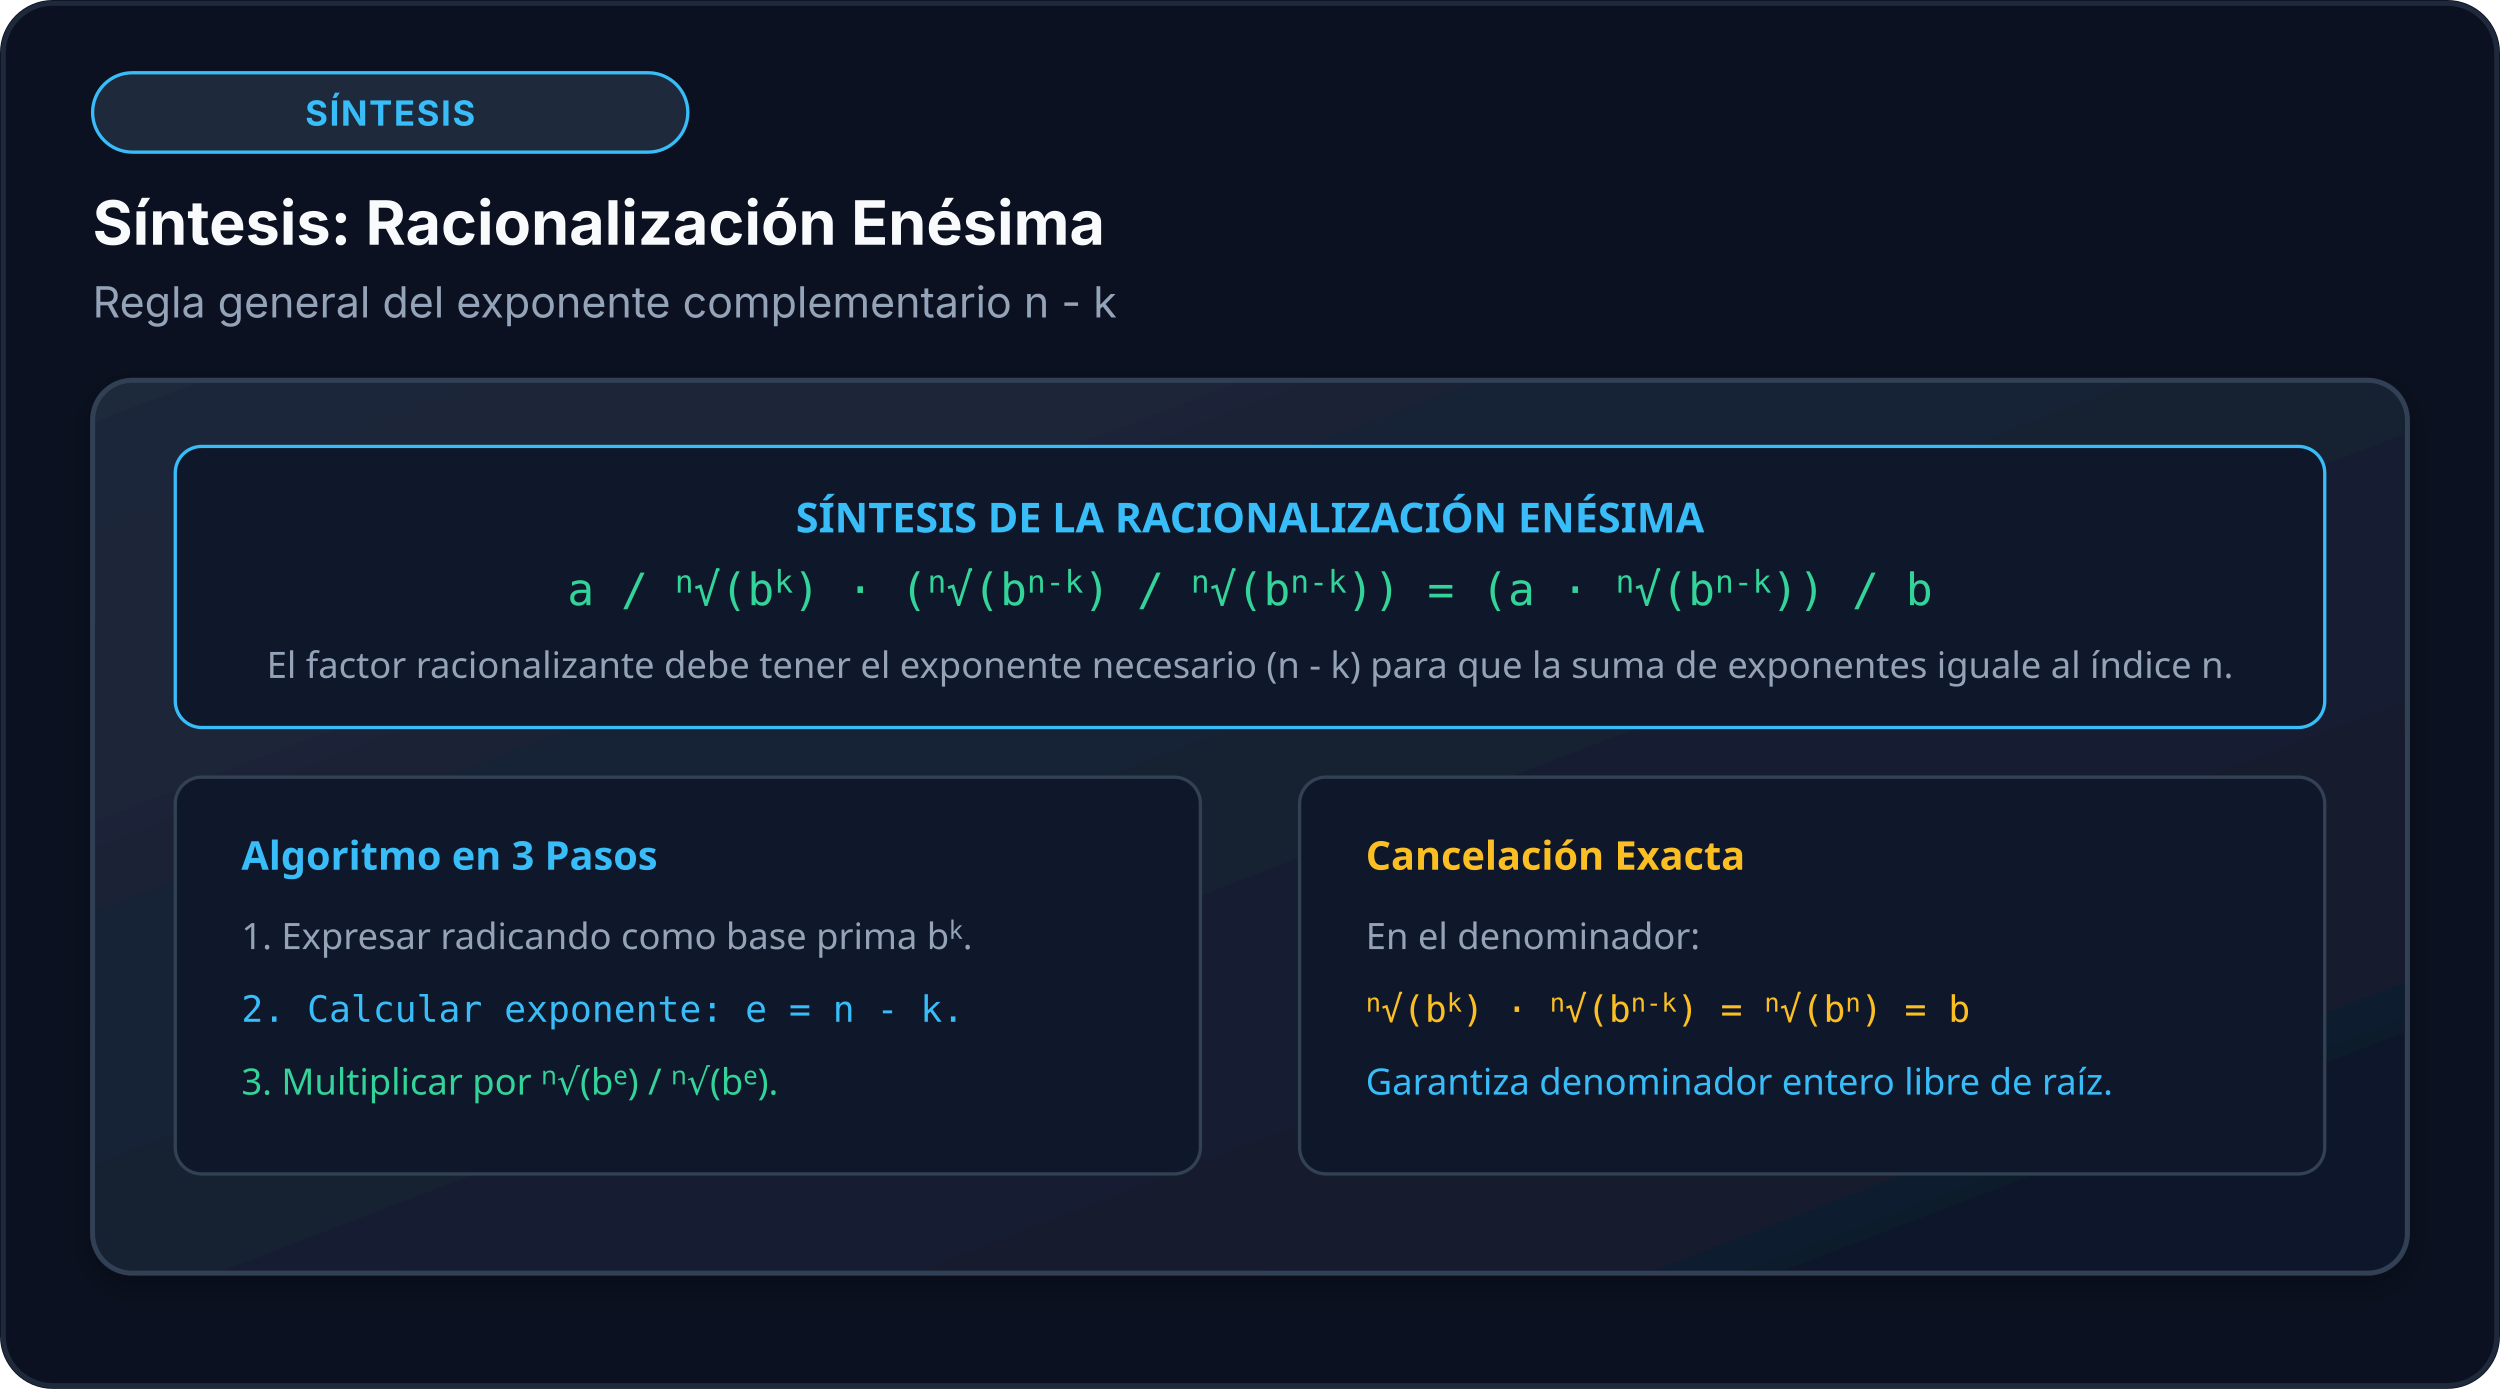
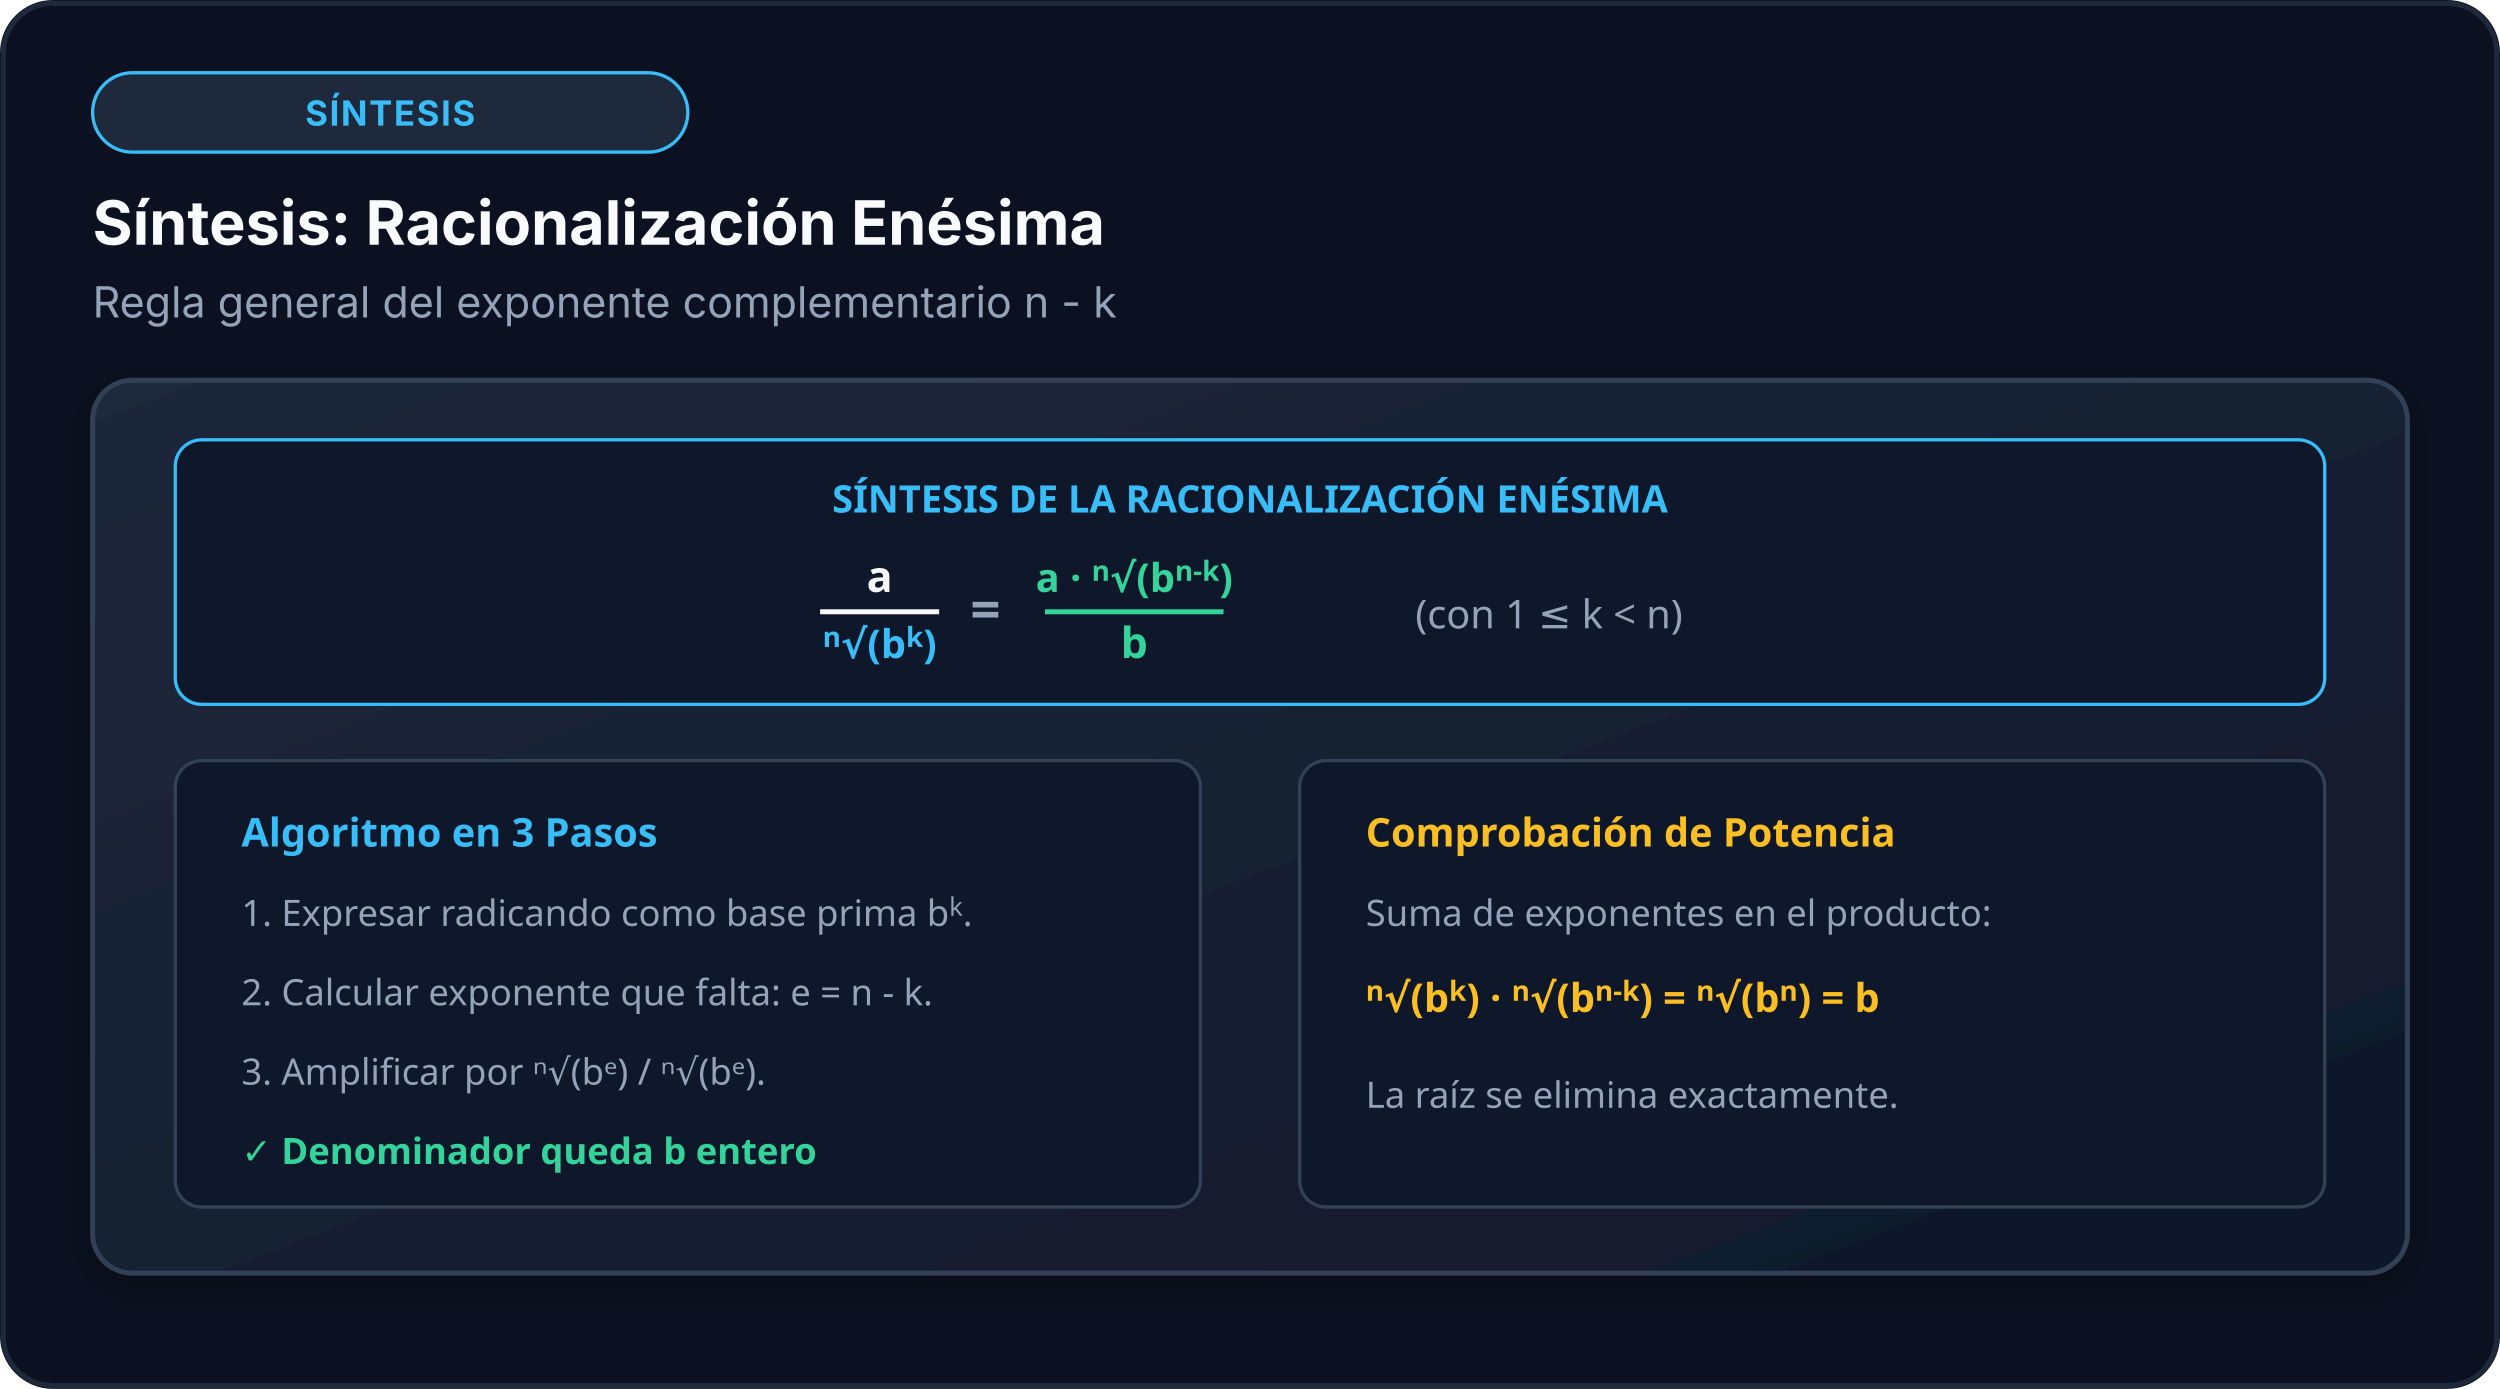
<svg xmlns="http://www.w3.org/2000/svg" viewBox="0 0 756 420" width="100%" height="100%">
  <defs>
    <linearGradient id="cardGrad" x1="0%" y1="0%" x2="100%" y2="100%">
      <stop offset="0%" stop-color="#1e293b" />
      <stop offset="100%" stop-color="#0f172a" />
    </linearGradient>
    <filter id="shadow" x="-4%" y="-4%" width="108%" height="112%">
      <feDropShadow dx="0" dy="3" stdDeviation="4" flood-color="#000000" flood-opacity="0.3" />
    </filter>
  </defs>
  <rect width="756" height="420" rx="16" fill="#0b1120" />
  <rect x="1" y="1" width="754" height="418" rx="15" fill="none" stroke="#1e293b" stroke-width="1.5" />
  <g transform="translate(28, 22)">
    <rect x="0" y="0" width="180" height="24" rx="12" fill="#1e293b" stroke="#38bdf8" stroke-width="1" />
    <text x="90" y="16" fill="#38bdf8" font-family="system-ui, -apple-system, sans-serif" font-size="10.5" font-weight="700" text-anchor="middle" letter-spacing="0.5">SÍNTESIS</text>
    <text x="0" y="52" fill="#f8fafc" font-family="system-ui, -apple-system, sans-serif" font-size="18.5" font-weight="700">Síntesis: Racionalización Enésima</text>
    <text x="0" y="74" fill="#94a3b8" font-family="system-ui, -apple-system, sans-serif" font-size="13">Regla general del exponente complementario n - k</text>
  </g>
  <g transform="translate(28, 115)">
    <rect width="700" height="270" rx="12" fill="url(#cardGrad)" stroke="#334155" stroke-width="1.5" filter="url(#shadow)" />
-     <g transform="translate(25, 20)">
-       <rect width="650" height="85" rx="8" fill="#0f172a" stroke="#38bdf8" />
-       <text x="325" y="26" fill="#38bdf8" font-family="system-ui, sans-serif" font-size="12.5" font-weight="700" text-anchor="middle">SÍNTESIS DE LA RACIONALIZACIÓN ENÉSIMA</text>
-       <text x="325" y="48" fill="#34d399" font-family="monospace" font-size="13.5" text-anchor="middle">a / <tspan baseline-shift="super" font-size="70%">n</tspan>√(b<tspan baseline-shift="super" font-size="70%">k</tspan>) · (<tspan baseline-shift="super" font-size="70%">n</tspan>√(b<tspan baseline-shift="super" font-size="70%">n-k</tspan>) / <tspan baseline-shift="super" font-size="70%">n</tspan>√(b<tspan baseline-shift="super" font-size="70%">n-k</tspan>)) = (a · <tspan baseline-shift="super" font-size="70%">n</tspan>√(b<tspan baseline-shift="super" font-size="70%">n-k</tspan>)) / b</text>
-       <text x="325" y="70" fill="#94a3b8" font-family="system-ui, sans-serif" font-size="11" text-anchor="middle">El factor racionalizante debe tener el exponente necesario (n - k) para que la suma de exponentes iguale al índice n.</text>
+     <g transform="translate(25, 18)">
+       <rect width="650" height="80" rx="8" fill="#0f172a" stroke="#38bdf8" />
+       <text x="325" y="22" fill="#38bdf8" font-family="system-ui, sans-serif" font-size="11.5" font-weight="700" text-anchor="middle">SÍNTESIS DE LA RACIONALIZACIÓN ENÉSIMA</text>
+       <g transform="translate(195, 52)">
+         <text x="18" y="-6" fill="#f8fafc" font-family="system-ui, sans-serif" font-size="13" font-weight="700" text-anchor="middle">a</text>
+         <line x1="0" y1="0" x2="36" y2="0" stroke="#f8fafc" stroke-width="1.5" />
+         <text x="18" y="14" fill="#38bdf8" font-family="system-ui, sans-serif" font-size="12" font-weight="700" text-anchor="middle">
+           <tspan baseline-shift="super" font-size="70%">n</tspan>√(b<tspan baseline-shift="super" font-size="70%">k</tspan>)</text>
+         <text x="50" y="5" fill="#94a3b8" font-family="system-ui, sans-serif" font-size="16" font-weight="700" text-anchor="middle">=</text>
+         <text x="95" y="-6" fill="#34d399" font-family="system-ui, sans-serif" font-size="12" font-weight="700" text-anchor="middle">a · <tspan baseline-shift="super" font-size="70%">n</tspan>√(b<tspan baseline-shift="super" font-size="70%">n-k</tspan>)</text>
+         <line x1="68" y1="0" x2="122" y2="0" stroke="#34d399" stroke-width="1.5" />
+         <text x="95" y="14" fill="#34d399" font-family="system-ui, sans-serif" font-size="13" font-weight="700" text-anchor="middle">b</text>
+         <text x="180" y="5" fill="#94a3b8" font-family="system-ui, sans-serif" font-size="12">(con 1 ≤ k &lt; n)</text>
+       </g>
    </g>
-     <g transform="translate(25, 120)">
-       <rect width="310" height="120" rx="8" fill="#0f172a" stroke="#334155" />
-       <text x="20" y="28" fill="#38bdf8" font-family="system-ui, sans-serif" font-size="12" font-weight="700">Algoritmo en 3 Pasos</text>
-       <text x="20" y="52" fill="#94a3b8" font-family="system-ui, sans-serif" font-size="11">1. Expresar radicando como base prima b<tspan baseline-shift="super" font-size="70%">k</tspan>.</text>
-       <text x="20" y="74" fill="#38bdf8" font-family="monospace" font-size="11">2. Calcular exponente: e = n - k.</text>
-       <text x="20" y="96" fill="#34d399" font-family="system-ui, sans-serif" font-size="11">3. Multiplicar por <tspan baseline-shift="super" font-size="70%">n</tspan>√(b<tspan baseline-shift="super" font-size="70%">e</tspan>) / <tspan baseline-shift="super" font-size="70%">n</tspan>√(b<tspan baseline-shift="super" font-size="70%">e</tspan>).</text>
+     <g transform="translate(25, 115)">
+       <rect width="310" height="135" rx="8" fill="#0f172a" stroke="#334155" />
+       <text x="20" y="26" fill="#38bdf8" font-family="system-ui, sans-serif" font-size="12" font-weight="700">Algoritmo en 3 Pasos</text>
+       <text x="20" y="50" fill="#94a3b8" font-family="system-ui, sans-serif" font-size="11">1. Expresar radicando como base prima b<tspan baseline-shift="super" font-size="70%">k</tspan>.</text>
+       <text x="20" y="74" fill="#94a3b8" font-family="system-ui, sans-serif" font-size="11">2. Calcular exponente que falta: e = n - k.</text>
+       <text x="20" y="98" fill="#94a3b8" font-family="system-ui, sans-serif" font-size="11">3. Amplificar por ⁿ√(bᵉ) / ⁿ√(bᵉ).</text>
+       <text x="20" y="122" fill="#34d399" font-family="system-ui, sans-serif" font-size="11" font-weight="600">✓ Denominador queda b entero</text>
    </g>
-     <g transform="translate(365, 120)">
-       <rect width="310" height="120" rx="8" fill="#0f172a" stroke="#334155" />
-       <text x="20" y="28" fill="#fbbf24" font-family="system-ui, sans-serif" font-size="12" font-weight="700">Cancelación Exacta</text>
-       <text x="20" y="52" fill="#94a3b8" font-family="system-ui, sans-serif" font-size="11">En el denominador:</text>
-       <text x="20" y="74" fill="#fbbf24" font-family="monospace" font-size="11">
+     <g transform="translate(365, 115)">
+       <rect width="310" height="135" rx="8" fill="#0f172a" stroke="#334155" />
+       <text x="20" y="26" fill="#fbbf24" font-family="system-ui, sans-serif" font-size="12" font-weight="700">Comprobación de Potencia</text>
+       <text x="20" y="50" fill="#94a3b8" font-family="system-ui, sans-serif" font-size="11">Suma de exponentes en el producto:</text>
+       <text x="20" y="76" fill="#fbbf24" font-family="system-ui, sans-serif" font-size="12" font-weight="700">
        <tspan baseline-shift="super" font-size="70%">n</tspan>√(b<tspan baseline-shift="super" font-size="70%">k</tspan>) · <tspan baseline-shift="super" font-size="70%">n</tspan>√(b<tspan baseline-shift="super" font-size="70%">n-k</tspan>) = <tspan baseline-shift="super" font-size="70%">n</tspan>√(b<tspan baseline-shift="super" font-size="70%">n</tspan>) = b</text>
-       <text x="20" y="96" fill="#38bdf8" font-family="system-ui, sans-serif" font-size="11">Garantiza denominador entero libre de raíz.</text>
+       <text x="20" y="105" fill="#94a3b8" font-family="system-ui, sans-serif" font-size="11">La raíz se elimina exactamente.</text>
    </g>
  </g>
</svg>
